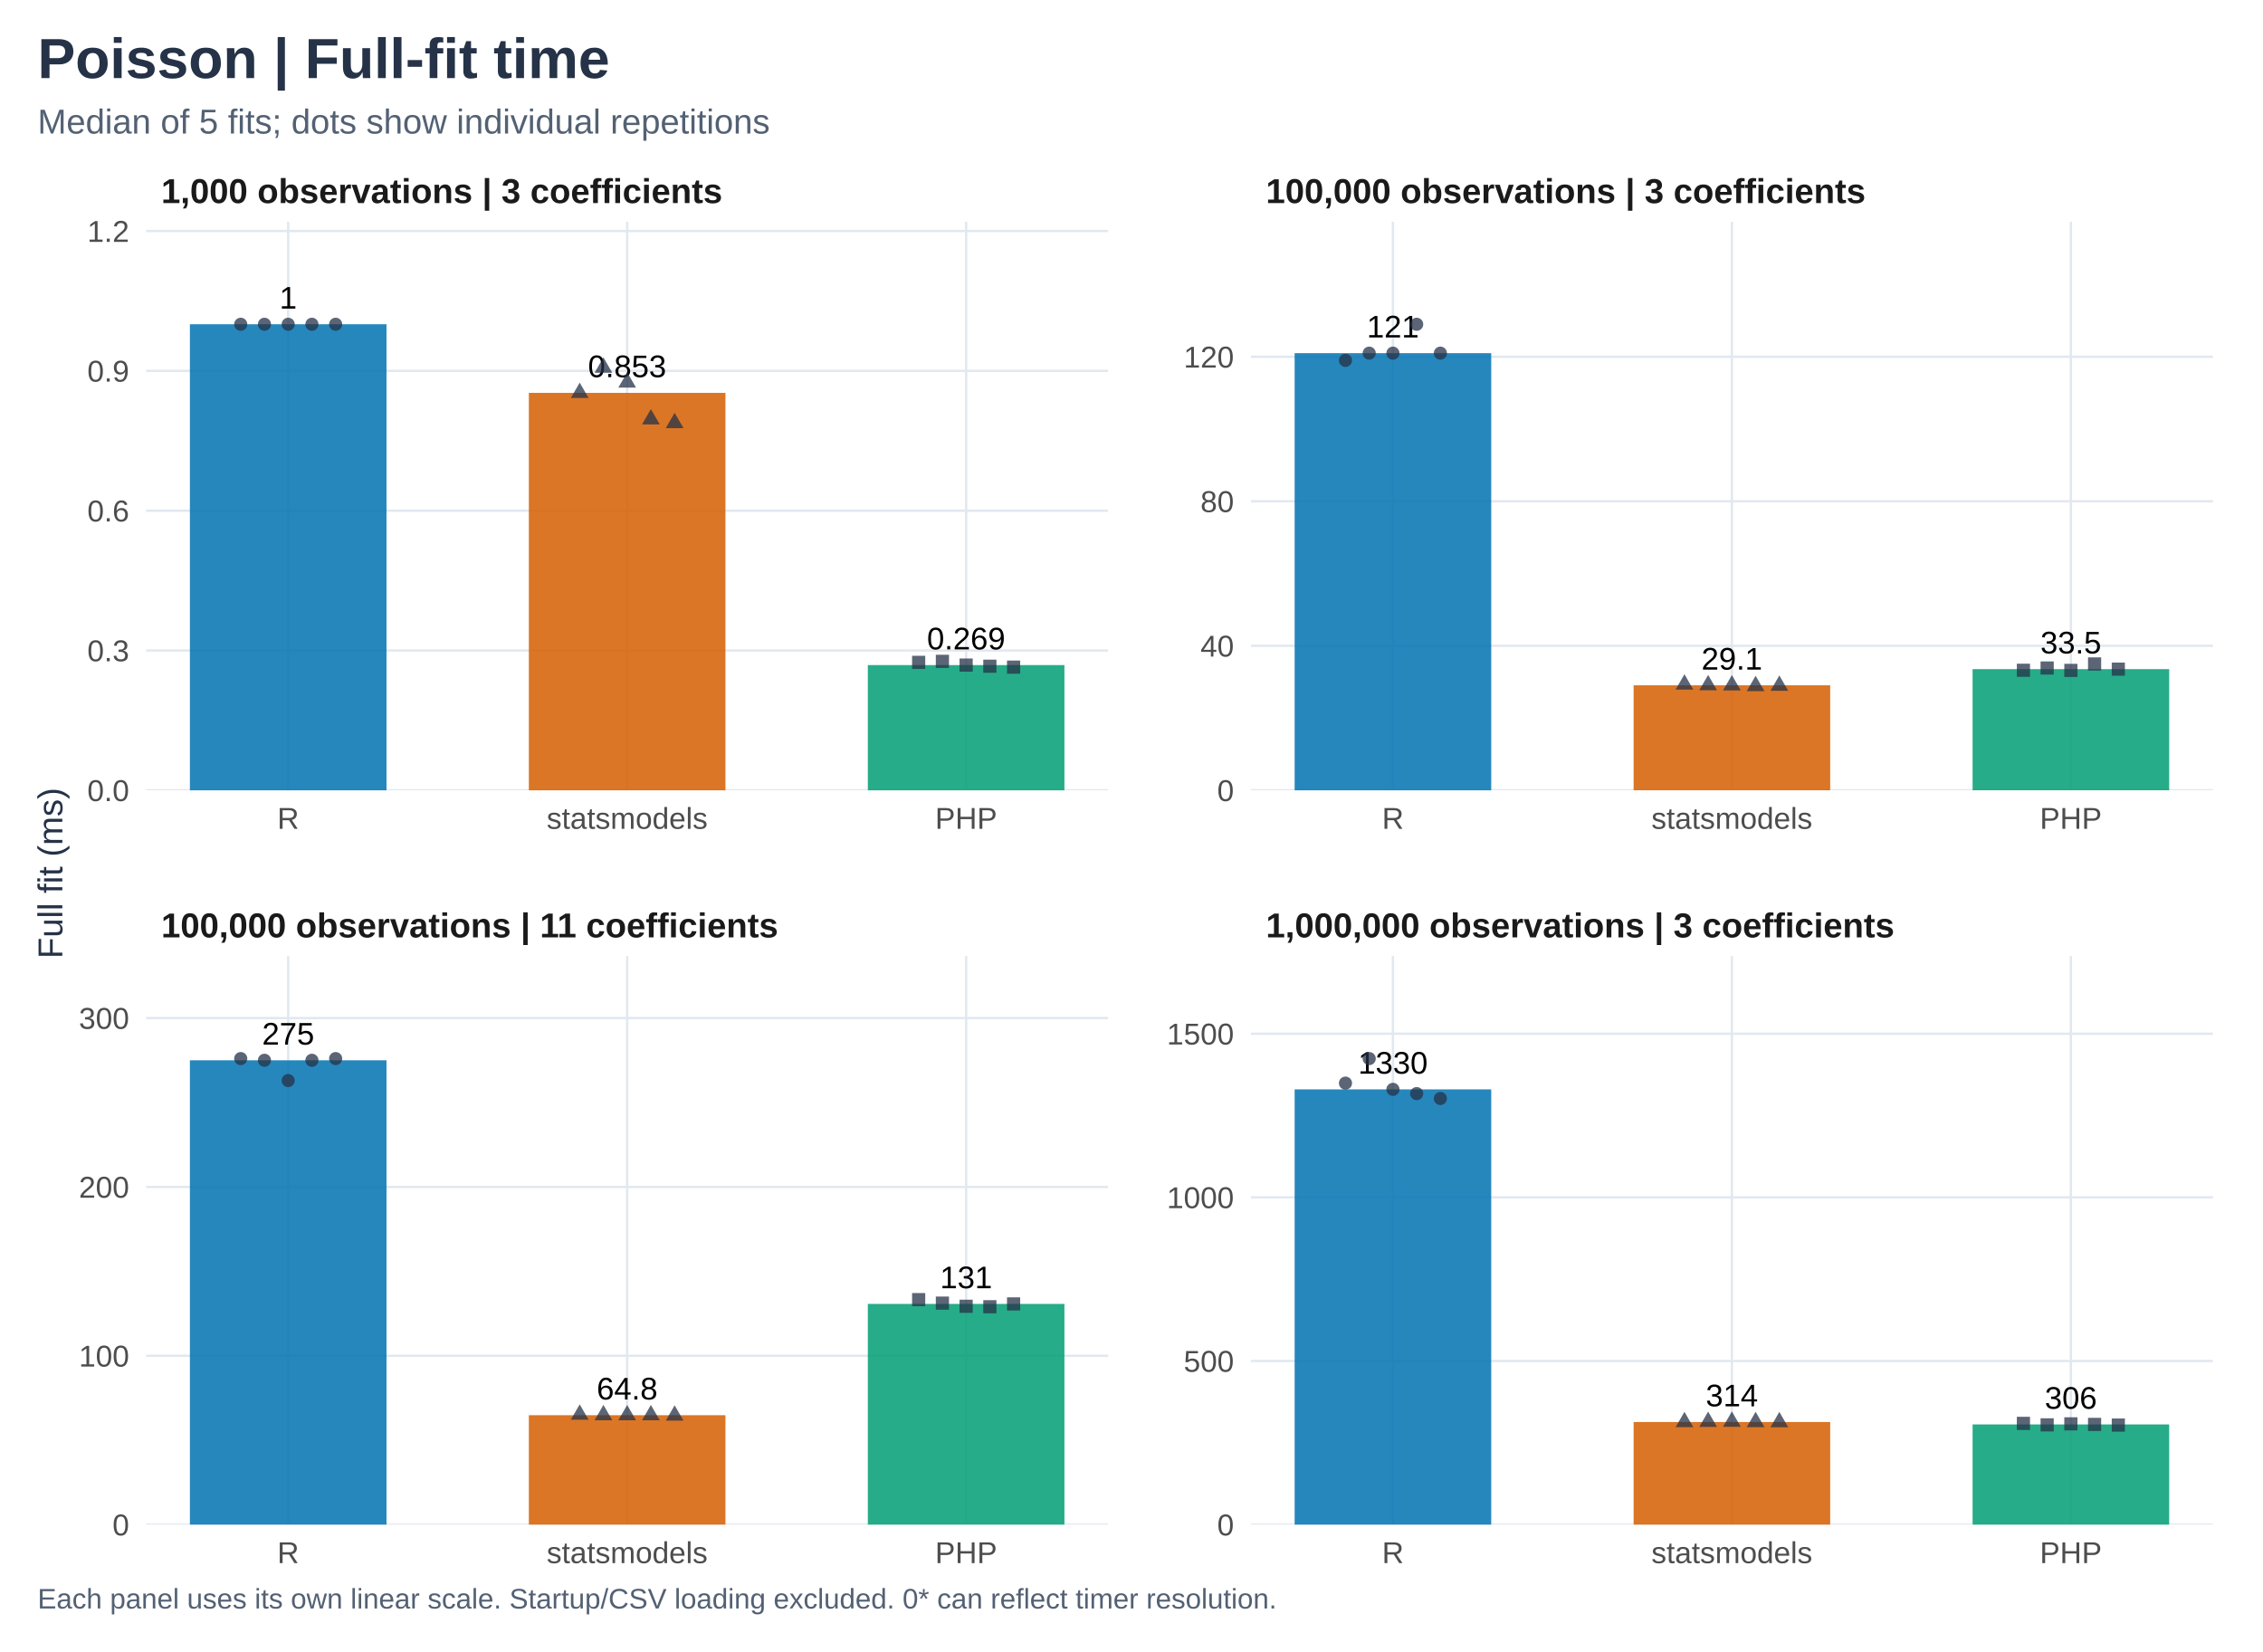
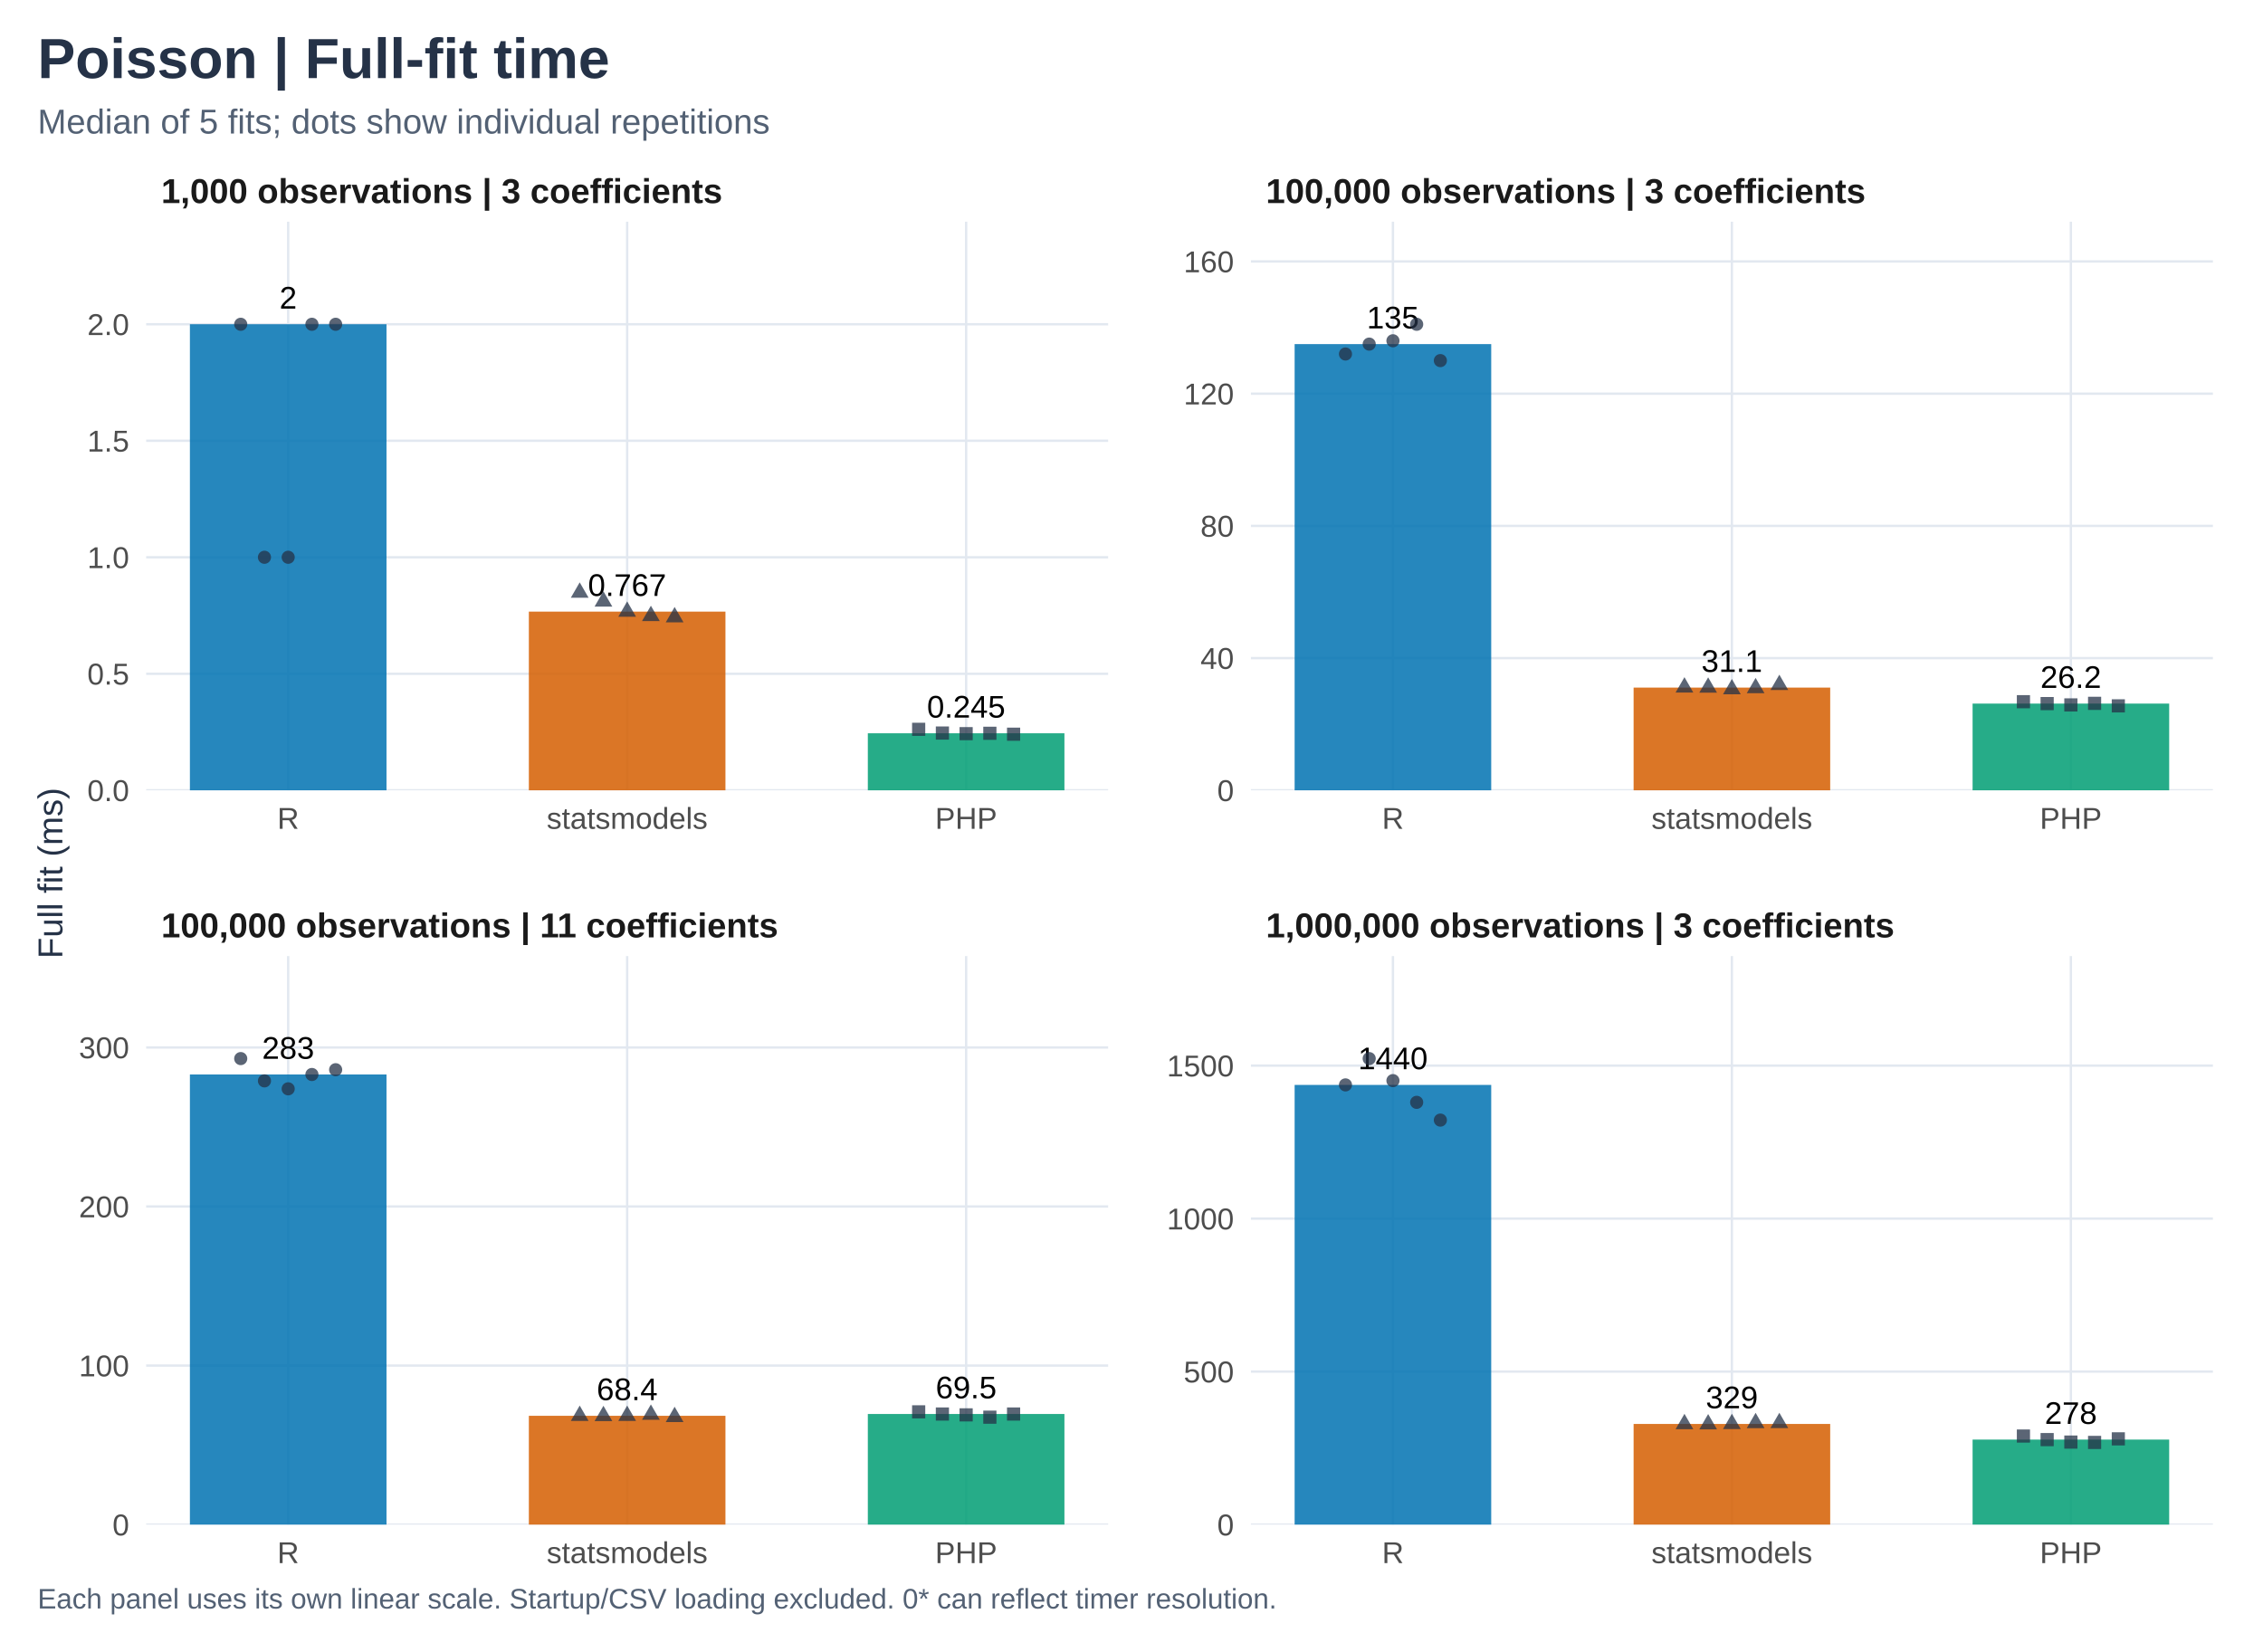
<svg xmlns="http://www.w3.org/2000/svg" width="720.00pt" height="525.60pt" viewBox="0 0 720.00 525.60">
  <g class="svglite">
    <defs>
      <style type="text/css">
    .svglite line, .svglite polyline, .svglite polygon, .svglite path, .svglite rect, .svglite circle {
      fill: none;
      stroke: #000000;
      stroke-linecap: round;
      stroke-linejoin: round;
      stroke-miterlimit: 10.00;
    }
    .svglite text {
      white-space: pre;
    }
    .svglite g.glyphgroup path {
      fill: inherit;
      stroke: none;
    }
  </style>
    </defs>
    <rect width="100%" height="100%" style="stroke: none; fill: #FFFFFF;" />
    <defs>
      <clipPath id="cpMC4wMHw3MjAuMDB8MC4wMHw1MjUuNjA=">
        <rect x="0.00" y="0.00" width="720.00" height="525.60" />
      </clipPath>
    </defs>
    <g clip-path="url(#cpMC4wMHw3MjAuMDB8MC4wMHw1MjUuNjA=)">
      <rect x="0.00" y="-0" width="720.00" height="525.60" style="stroke-width: 1.16; stroke: none; fill: #FFFFFF;" />
    </g>
    <defs>
      <clipPath id="cpNDYuNTB8MzUyLjU4fDcwLjU1fDI1MS40NA==">
        <rect x="46.50" y="70.55" width="306.07" height="180.89" />
      </clipPath>
    </defs>
    <g clip-path="url(#cpNDYuNTB8MzUyLjU4fDcwLjU1fDI1MS40NA==)">
      <polyline points="46.50,251.44 352.58,251.44 " style="stroke-width: 0.75; stroke: #E2E8F0; stroke-linecap: butt;" />
-       <polyline points="46.50,206.96 352.58,206.96 " style="stroke-width: 0.75; stroke: #E2E8F0; stroke-linecap: butt;" />
-       <polyline points="46.50,162.48 352.58,162.48 " style="stroke-width: 0.75; stroke: #E2E8F0; stroke-linecap: butt;" />
-       <polyline points="46.50,117.99 352.58,117.99 " style="stroke-width: 0.75; stroke: #E2E8F0; stroke-linecap: butt;" />
-       <polyline points="46.50,73.51 352.58,73.51 " style="stroke-width: 0.75; stroke: #E2E8F0; stroke-linecap: butt;" />
+       <polyline points="46.50,214.37 352.58,214.37 " style="stroke-width: 0.75; stroke: #E2E8F0; stroke-linecap: butt;" />
+       <polyline points="46.50,177.30 352.58,177.30 " style="stroke-width: 0.75; stroke: #E2E8F0; stroke-linecap: butt;" />
+       <polyline points="46.50,140.23 352.58,140.23 " style="stroke-width: 0.75; stroke: #E2E8F0; stroke-linecap: butt;" />
+       <polyline points="46.50,103.17 352.58,103.17 " style="stroke-width: 0.75; stroke: #E2E8F0; stroke-linecap: butt;" />
      <polyline points="91.69,251.44 91.69,70.55 " style="stroke-width: 0.75; stroke: #E2E8F0; stroke-linecap: butt;" />
      <polyline points="199.54,251.44 199.54,70.55 " style="stroke-width: 0.75; stroke: #E2E8F0; stroke-linecap: butt;" />
      <polyline points="307.39,251.44 307.39,70.55 " style="stroke-width: 0.75; stroke: #E2E8F0; stroke-linecap: butt;" />
      <rect x="60.42" y="103.17" width="62.55" height="148.27" style="stroke-width: 1.16; stroke: none; stroke-linecap: butt; stroke-linejoin: miter; fill: #0072B2; fill-opacity: 0.85;" />
-       <rect x="168.26" y="124.99" width="62.55" height="126.45" style="stroke-width: 1.16; stroke: none; stroke-linecap: butt; stroke-linejoin: miter; fill: #D55E00; fill-opacity: 0.85;" />
-       <rect x="276.11" y="211.61" width="62.55" height="39.83" style="stroke-width: 1.16; stroke: none; stroke-linecap: butt; stroke-linejoin: miter; fill: #009E73; fill-opacity: 0.85;" />
-       <text x="91.69" y="98.18" text-anchor="middle" style="font-size: 9.96px; font-family: &quot;Arial&quot;;" textLength="5.53px" lengthAdjust="spacingAndGlyphs">1</text>
-       <text x="199.54" y="120.00" text-anchor="middle" style="font-size: 9.96px; font-family: &quot;Arial&quot;;" textLength="24.89px" lengthAdjust="spacingAndGlyphs">0.853</text>
-       <text x="307.39" y="206.62" text-anchor="middle" style="font-size: 9.96px; font-family: &quot;Arial&quot;;" textLength="24.89px" lengthAdjust="spacingAndGlyphs">0.269</text>
+       <rect x="168.26" y="194.59" width="62.55" height="56.85" style="stroke-width: 1.16; stroke: none; stroke-linecap: butt; stroke-linejoin: miter; fill: #D55E00; fill-opacity: 0.85;" />
+       <rect x="276.11" y="233.30" width="62.55" height="18.14" style="stroke-width: 1.16; stroke: none; stroke-linecap: butt; stroke-linejoin: miter; fill: #009E73; fill-opacity: 0.85;" />
+       <text x="91.69" y="98.18" text-anchor="middle" style="font-size: 9.96px; font-family: &quot;Arial&quot;;" textLength="5.53px" lengthAdjust="spacingAndGlyphs">2</text>
+       <text x="199.54" y="189.60" text-anchor="middle" style="font-size: 9.96px; font-family: &quot;Arial&quot;;" textLength="24.89px" lengthAdjust="spacingAndGlyphs">0.767</text>
+       <text x="307.39" y="228.31" text-anchor="middle" style="font-size: 9.96px; font-family: &quot;Arial&quot;;" textLength="24.89px" lengthAdjust="spacingAndGlyphs">0.245</text>
      <circle cx="76.59" cy="103.17" r="2.09" style="stroke-width: 0.77; stroke: none; fill: #253247; fill-opacity: 0.75;" />
-       <circle cx="84.14" cy="103.17" r="2.09" style="stroke-width: 0.77; stroke: none; fill: #253247; fill-opacity: 0.75;" />
-       <circle cx="91.69" cy="103.17" r="2.09" style="stroke-width: 0.77; stroke: none; fill: #253247; fill-opacity: 0.75;" />
+       <circle cx="84.14" cy="177.30" r="2.09" style="stroke-width: 0.77; stroke: none; fill: #253247; fill-opacity: 0.75;" />
+       <circle cx="91.69" cy="177.30" r="2.09" style="stroke-width: 0.77; stroke: none; fill: #253247; fill-opacity: 0.75;" />
      <circle cx="99.24" cy="103.17" r="2.09" style="stroke-width: 0.77; stroke: none; fill: #253247; fill-opacity: 0.75;" />
      <circle cx="106.79" cy="103.17" r="2.09" style="stroke-width: 0.77; stroke: none; fill: #253247; fill-opacity: 0.75;" />
-       <polygon points="184.44,121.73 187.26,126.62 181.62,126.62 " style="stroke-width: 0.77; stroke: none; fill: #253247; fill-opacity: 0.75;" />
-       <polygon points="191.99,113.71 194.81,118.60 189.17,118.60 " style="stroke-width: 0.77; stroke: none; fill: #253247; fill-opacity: 0.75;" />
-       <polygon points="199.54,118.44 202.36,123.33 196.72,123.33 " style="stroke-width: 0.77; stroke: none; fill: #253247; fill-opacity: 0.75;" />
-       <polygon points="207.09,130.15 209.91,135.03 204.27,135.03 " style="stroke-width: 0.77; stroke: none; fill: #253247; fill-opacity: 0.75;" />
-       <polygon points="214.64,131.34 217.46,136.22 211.82,136.22 " style="stroke-width: 0.77; stroke: none; fill: #253247; fill-opacity: 0.75;" />
-       <polygon points="290.19,212.84 294.38,212.84 294.38,208.65 290.19,208.65 " style="stroke-width: 0.77; stroke: none; fill: #253247; fill-opacity: 0.75;" />
-       <polygon points="297.74,212.51 301.93,212.51 301.93,208.32 297.74,208.32 " style="stroke-width: 0.77; stroke: none; fill: #253247; fill-opacity: 0.75;" />
-       <polygon points="305.29,213.70 309.48,213.70 309.48,209.51 305.29,209.51 " style="stroke-width: 0.77; stroke: none; fill: #253247; fill-opacity: 0.75;" />
-       <polygon points="312.84,214.05 317.03,214.05 317.03,209.87 312.84,209.87 " style="stroke-width: 0.77; stroke: none; fill: #253247; fill-opacity: 0.75;" />
-       <polygon points="320.39,214.35 324.58,214.35 324.58,210.16 320.39,210.16 " style="stroke-width: 0.77; stroke: none; fill: #253247; fill-opacity: 0.75;" />
+       <polygon points="184.44,185.28 187.26,190.17 181.62,190.17 " style="stroke-width: 0.77; stroke: none; fill: #253247; fill-opacity: 0.75;" />
+       <polygon points="191.99,188.11 194.81,192.99 189.17,192.99 " style="stroke-width: 0.77; stroke: none; fill: #253247; fill-opacity: 0.75;" />
+       <polygon points="199.54,191.33 202.36,196.22 196.72,196.22 " style="stroke-width: 0.77; stroke: none; fill: #253247; fill-opacity: 0.75;" />
+       <polygon points="207.09,192.71 209.91,197.60 204.27,197.60 " style="stroke-width: 0.77; stroke: none; fill: #253247; fill-opacity: 0.75;" />
+       <polygon points="214.64,193.11 217.46,198.00 211.82,198.00 " style="stroke-width: 0.77; stroke: none; fill: #253247; fill-opacity: 0.75;" />
+       <polygon points="290.19,234.13 294.38,234.13 294.38,229.95 290.19,229.95 " style="stroke-width: 0.77; stroke: none; fill: #253247; fill-opacity: 0.75;" />
+       <polygon points="297.74,235.32 301.93,235.32 301.93,231.13 297.74,231.13 " style="stroke-width: 0.77; stroke: none; fill: #253247; fill-opacity: 0.75;" />
+       <polygon points="305.29,235.51 309.48,235.51 309.48,231.33 305.29,231.33 " style="stroke-width: 0.77; stroke: none; fill: #253247; fill-opacity: 0.75;" />
+       <polygon points="312.84,235.39 317.03,235.39 317.03,231.21 312.84,231.21 " style="stroke-width: 0.77; stroke: none; fill: #253247; fill-opacity: 0.75;" />
+       <polygon points="320.39,235.69 324.58,235.69 324.58,231.50 320.39,231.50 " style="stroke-width: 0.77; stroke: none; fill: #253247; fill-opacity: 0.75;" />
    </g>
    <g clip-path="url(#cpMC4wMHw3MjAuMDB8MC4wMHw1MjUuNjA=)">
</g>
    <defs>
      <clipPath id="cpNDYuNTB8MzUyLjU4fDMwNC4xOHw0ODUuMDc=">
        <rect x="46.50" y="304.18" width="306.07" height="180.89" />
      </clipPath>
    </defs>
    <g clip-path="url(#cpNDYuNTB8MzUyLjU4fDMwNC4xOHw0ODUuMDc=)">
      <polyline points="46.50,485.07 352.58,485.07 " style="stroke-width: 0.75; stroke: #E2E8F0; stroke-linecap: butt;" />
-       <polyline points="46.50,431.35 352.58,431.35 " style="stroke-width: 0.75; stroke: #E2E8F0; stroke-linecap: butt;" />
-       <polyline points="46.50,377.63 352.58,377.63 " style="stroke-width: 0.75; stroke: #E2E8F0; stroke-linecap: butt;" />
-       <polyline points="46.50,323.91 352.58,323.91 " style="stroke-width: 0.75; stroke: #E2E8F0; stroke-linecap: butt;" />
+       <polyline points="46.50,434.47 352.58,434.47 " style="stroke-width: 0.75; stroke: #E2E8F0; stroke-linecap: butt;" />
+       <polyline points="46.50,383.86 352.58,383.86 " style="stroke-width: 0.75; stroke: #E2E8F0; stroke-linecap: butt;" />
+       <polyline points="46.50,333.26 352.58,333.26 " style="stroke-width: 0.75; stroke: #E2E8F0; stroke-linecap: butt;" />
      <polyline points="91.69,485.07 91.69,304.18 " style="stroke-width: 0.75; stroke: #E2E8F0; stroke-linecap: butt;" />
      <polyline points="199.54,485.07 199.54,304.18 " style="stroke-width: 0.75; stroke: #E2E8F0; stroke-linecap: butt;" />
      <polyline points="307.39,485.07 307.39,304.18 " style="stroke-width: 0.75; stroke: #E2E8F0; stroke-linecap: butt;" />
-       <rect x="60.42" y="337.34" width="62.55" height="147.73" style="stroke-width: 1.16; stroke: none; stroke-linecap: butt; stroke-linejoin: miter; fill: #0072B2; fill-opacity: 0.85;" />
-       <rect x="168.26" y="450.25" width="62.55" height="34.82" style="stroke-width: 1.16; stroke: none; stroke-linecap: butt; stroke-linejoin: miter; fill: #D55E00; fill-opacity: 0.85;" />
-       <rect x="276.11" y="414.86" width="62.55" height="70.22" style="stroke-width: 1.16; stroke: none; stroke-linecap: butt; stroke-linejoin: miter; fill: #009E73; fill-opacity: 0.85;" />
-       <text x="91.69" y="332.35" text-anchor="middle" style="font-size: 9.96px; font-family: &quot;Arial&quot;;" textLength="16.59px" lengthAdjust="spacingAndGlyphs">275</text>
-       <text x="199.54" y="445.26" text-anchor="middle" style="font-size: 9.96px; font-family: &quot;Arial&quot;;" textLength="19.36px" lengthAdjust="spacingAndGlyphs">64.8</text>
-       <text x="307.39" y="409.87" text-anchor="middle" style="font-size: 9.96px; font-family: &quot;Arial&quot;;" textLength="16.59px" lengthAdjust="spacingAndGlyphs">131</text>
+       <rect x="60.42" y="341.86" width="62.55" height="143.21" style="stroke-width: 1.16; stroke: none; stroke-linecap: butt; stroke-linejoin: miter; fill: #0072B2; fill-opacity: 0.85;" />
+       <rect x="168.26" y="450.45" width="62.55" height="34.62" style="stroke-width: 1.16; stroke: none; stroke-linecap: butt; stroke-linejoin: miter; fill: #D55E00; fill-opacity: 0.85;" />
+       <rect x="276.11" y="449.88" width="62.55" height="35.19" style="stroke-width: 1.16; stroke: none; stroke-linecap: butt; stroke-linejoin: miter; fill: #009E73; fill-opacity: 0.85;" />
+       <text x="91.69" y="336.87" text-anchor="middle" style="font-size: 9.96px; font-family: &quot;Arial&quot;;" textLength="16.59px" lengthAdjust="spacingAndGlyphs">283</text>
+       <text x="199.54" y="445.46" text-anchor="middle" style="font-size: 9.96px; font-family: &quot;Arial&quot;;" textLength="19.36px" lengthAdjust="spacingAndGlyphs">68.4</text>
+       <text x="307.39" y="444.89" text-anchor="middle" style="font-size: 9.96px; font-family: &quot;Arial&quot;;" textLength="19.36px" lengthAdjust="spacingAndGlyphs">69.5</text>
      <circle cx="76.59" cy="336.80" r="2.09" style="stroke-width: 0.77; stroke: none; fill: #253247; fill-opacity: 0.75;" />
-       <circle cx="84.14" cy="337.34" r="2.09" style="stroke-width: 0.77; stroke: none; fill: #253247; fill-opacity: 0.75;" />
-       <circle cx="91.69" cy="343.79" r="2.09" style="stroke-width: 0.77; stroke: none; fill: #253247; fill-opacity: 0.75;" />
-       <circle cx="99.24" cy="337.34" r="2.09" style="stroke-width: 0.77; stroke: none; fill: #253247; fill-opacity: 0.75;" />
-       <circle cx="106.79" cy="336.80" r="2.09" style="stroke-width: 0.77; stroke: none; fill: #253247; fill-opacity: 0.75;" />
-       <polygon points="184.44,446.81 187.26,451.69 181.62,451.69 " style="stroke-width: 0.77; stroke: none; fill: #253247; fill-opacity: 0.75;" />
-       <polygon points="191.99,446.98 194.81,451.87 189.17,451.87 " style="stroke-width: 0.77; stroke: none; fill: #253247; fill-opacity: 0.75;" />
-       <polygon points="199.54,447.00 202.36,451.88 196.72,451.88 " style="stroke-width: 0.77; stroke: none; fill: #253247; fill-opacity: 0.75;" />
-       <polygon points="207.09,446.99 209.91,451.88 204.27,451.88 " style="stroke-width: 0.77; stroke: none; fill: #253247; fill-opacity: 0.75;" />
-       <polygon points="214.64,447.11 217.46,451.99 211.82,451.99 " style="stroke-width: 0.77; stroke: none; fill: #253247; fill-opacity: 0.75;" />
-       <polygon points="290.19,415.59 294.38,415.59 294.38,411.40 290.19,411.40 " style="stroke-width: 0.77; stroke: none; fill: #253247; fill-opacity: 0.75;" />
-       <polygon points="297.74,416.69 301.93,416.69 301.93,412.51 297.74,412.51 " style="stroke-width: 0.77; stroke: none; fill: #253247; fill-opacity: 0.75;" />
-       <polygon points="305.29,417.70 309.48,417.70 309.48,413.51 305.29,413.51 " style="stroke-width: 0.77; stroke: none; fill: #253247; fill-opacity: 0.75;" />
-       <polygon points="312.84,417.84 317.03,417.84 317.03,413.66 312.84,413.66 " style="stroke-width: 0.77; stroke: none; fill: #253247; fill-opacity: 0.75;" />
-       <polygon points="320.39,416.95 324.58,416.95 324.58,412.76 320.39,412.76 " style="stroke-width: 0.77; stroke: none; fill: #253247; fill-opacity: 0.75;" />
+       <circle cx="84.14" cy="343.89" r="2.09" style="stroke-width: 0.77; stroke: none; fill: #253247; fill-opacity: 0.75;" />
+       <circle cx="91.69" cy="346.42" r="2.09" style="stroke-width: 0.77; stroke: none; fill: #253247; fill-opacity: 0.75;" />
+       <circle cx="99.24" cy="341.86" r="2.09" style="stroke-width: 0.77; stroke: none; fill: #253247; fill-opacity: 0.75;" />
+       <circle cx="106.79" cy="340.34" r="2.09" style="stroke-width: 0.77; stroke: none; fill: #253247; fill-opacity: 0.75;" />
+       <polygon points="184.44,447.19 187.26,452.08 181.62,452.08 " style="stroke-width: 0.77; stroke: none; fill: #253247; fill-opacity: 0.75;" />
+       <polygon points="191.99,447.26 194.81,452.14 189.17,452.14 " style="stroke-width: 0.77; stroke: none; fill: #253247; fill-opacity: 0.75;" />
+       <polygon points="199.54,447.19 202.36,452.08 196.72,452.08 " style="stroke-width: 0.77; stroke: none; fill: #253247; fill-opacity: 0.75;" />
+       <polygon points="207.09,446.83 209.91,451.71 204.27,451.71 " style="stroke-width: 0.77; stroke: none; fill: #253247; fill-opacity: 0.75;" />
+       <polygon points="214.64,447.56 217.46,452.44 211.82,452.44 " style="stroke-width: 0.77; stroke: none; fill: #253247; fill-opacity: 0.75;" />
+       <polygon points="290.19,451.28 294.38,451.28 294.38,447.10 290.19,447.10 " style="stroke-width: 0.77; stroke: none; fill: #253247; fill-opacity: 0.75;" />
+       <polygon points="297.74,451.98 301.93,451.98 301.93,447.79 297.74,447.79 " style="stroke-width: 0.77; stroke: none; fill: #253247; fill-opacity: 0.75;" />
+       <polygon points="305.29,452.25 309.48,452.25 309.48,448.06 305.29,448.06 " style="stroke-width: 0.77; stroke: none; fill: #253247; fill-opacity: 0.75;" />
+       <polygon points="312.84,452.98 317.03,452.98 317.03,448.80 312.84,448.80 " style="stroke-width: 0.77; stroke: none; fill: #253247; fill-opacity: 0.75;" />
+       <polygon points="320.39,451.98 324.58,451.98 324.58,447.79 320.39,447.79 " style="stroke-width: 0.77; stroke: none; fill: #253247; fill-opacity: 0.75;" />
    </g>
    <g clip-path="url(#cpMC4wMHw3MjAuMDB8MC4wMHw1MjUuNjA=)">
</g>
    <defs>
      <clipPath id="cpMzk3Ljk5fDcwNC4wNnw3MC41NXwyNTEuNDQ=">
        <rect x="397.99" y="70.55" width="306.07" height="180.89" />
      </clipPath>
    </defs>
    <g clip-path="url(#cpMzk3Ljk5fDcwNC4wNnw3MC41NXwyNTEuNDQ=)">
      <polyline points="397.99,251.44 704.06,251.44 " style="stroke-width: 0.75; stroke: #E2E8F0; stroke-linecap: butt;" />
-       <polyline points="397.99,205.46 704.06,205.46 " style="stroke-width: 0.75; stroke: #E2E8F0; stroke-linecap: butt;" />
-       <polyline points="397.99,159.49 704.06,159.49 " style="stroke-width: 0.75; stroke: #E2E8F0; stroke-linecap: butt;" />
-       <polyline points="397.99,113.51 704.06,113.51 " style="stroke-width: 0.75; stroke: #E2E8F0; stroke-linecap: butt;" />
+       <polyline points="397.99,209.38 704.06,209.38 " style="stroke-width: 0.75; stroke: #E2E8F0; stroke-linecap: butt;" />
+       <polyline points="397.99,167.31 704.06,167.31 " style="stroke-width: 0.75; stroke: #E2E8F0; stroke-linecap: butt;" />
+       <polyline points="397.99,125.25 704.06,125.25 " style="stroke-width: 0.75; stroke: #E2E8F0; stroke-linecap: butt;" />
+       <polyline points="397.99,83.19 704.06,83.19 " style="stroke-width: 0.75; stroke: #E2E8F0; stroke-linecap: butt;" />
      <polyline points="443.18,251.44 443.18,70.55 " style="stroke-width: 0.75; stroke: #E2E8F0; stroke-linecap: butt;" />
      <polyline points="551.02,251.44 551.02,70.55 " style="stroke-width: 0.75; stroke: #E2E8F0; stroke-linecap: butt;" />
      <polyline points="658.87,251.44 658.87,70.55 " style="stroke-width: 0.75; stroke: #E2E8F0; stroke-linecap: butt;" />
-       <rect x="411.90" y="112.36" width="62.55" height="139.08" style="stroke-width: 1.16; stroke: none; stroke-linecap: butt; stroke-linejoin: miter; fill: #0072B2; fill-opacity: 0.85;" />
-       <rect x="519.75" y="218.03" width="62.55" height="33.40" style="stroke-width: 1.16; stroke: none; stroke-linecap: butt; stroke-linejoin: miter; fill: #D55E00; fill-opacity: 0.85;" />
-       <rect x="627.60" y="212.89" width="62.55" height="38.54" style="stroke-width: 1.16; stroke: none; stroke-linecap: butt; stroke-linejoin: miter; fill: #009E73; fill-opacity: 0.85;" />
-       <text x="443.18" y="107.37" text-anchor="middle" style="font-size: 9.96px; font-family: &quot;Arial&quot;;" textLength="16.59px" lengthAdjust="spacingAndGlyphs">121</text>
-       <text x="551.02" y="213.04" text-anchor="middle" style="font-size: 9.96px; font-family: &quot;Arial&quot;;" textLength="19.36px" lengthAdjust="spacingAndGlyphs">29.1</text>
-       <text x="658.87" y="207.90" text-anchor="middle" style="font-size: 9.96px; font-family: &quot;Arial&quot;;" textLength="19.36px" lengthAdjust="spacingAndGlyphs">33.5</text>
-       <circle cx="428.08" cy="114.66" r="2.09" style="stroke-width: 0.77; stroke: none; fill: #253247; fill-opacity: 0.75;" />
-       <circle cx="435.63" cy="112.36" r="2.09" style="stroke-width: 0.77; stroke: none; fill: #253247; fill-opacity: 0.75;" />
-       <circle cx="443.18" cy="112.36" r="2.09" style="stroke-width: 0.77; stroke: none; fill: #253247; fill-opacity: 0.75;" />
+       <rect x="411.90" y="109.48" width="62.55" height="141.96" style="stroke-width: 1.16; stroke: none; stroke-linecap: butt; stroke-linejoin: miter; fill: #0072B2; fill-opacity: 0.85;" />
+       <rect x="519.75" y="218.76" width="62.55" height="32.68" style="stroke-width: 1.16; stroke: none; stroke-linecap: butt; stroke-linejoin: miter; fill: #D55E00; fill-opacity: 0.85;" />
+       <rect x="627.60" y="223.86" width="62.55" height="27.58" style="stroke-width: 1.16; stroke: none; stroke-linecap: butt; stroke-linejoin: miter; fill: #009E73; fill-opacity: 0.85;" />
+       <text x="443.18" y="104.49" text-anchor="middle" style="font-size: 9.96px; font-family: &quot;Arial&quot;;" textLength="16.59px" lengthAdjust="spacingAndGlyphs">135</text>
+       <text x="551.02" y="213.77" text-anchor="middle" style="font-size: 9.96px; font-family: &quot;Arial&quot;;" textLength="19.36px" lengthAdjust="spacingAndGlyphs">31.1</text>
+       <text x="658.87" y="218.87" text-anchor="middle" style="font-size: 9.96px; font-family: &quot;Arial&quot;;" textLength="19.36px" lengthAdjust="spacingAndGlyphs">26.2</text>
+       <circle cx="428.08" cy="112.63" r="2.09" style="stroke-width: 0.77; stroke: none; fill: #253247; fill-opacity: 0.75;" />
+       <circle cx="435.63" cy="109.48" r="2.09" style="stroke-width: 0.77; stroke: none; fill: #253247; fill-opacity: 0.75;" />
+       <circle cx="443.18" cy="108.42" r="2.09" style="stroke-width: 0.77; stroke: none; fill: #253247; fill-opacity: 0.75;" />
      <circle cx="450.73" cy="103.17" r="2.09" style="stroke-width: 0.77; stroke: none; fill: #253247; fill-opacity: 0.75;" />
-       <circle cx="458.27" cy="112.36" r="2.09" style="stroke-width: 0.77; stroke: none; fill: #253247; fill-opacity: 0.75;" />
-       <polygon points="535.93,214.51 538.74,219.39 533.11,219.39 " style="stroke-width: 0.77; stroke: none; fill: #253247; fill-opacity: 0.75;" />
-       <polygon points="543.47,214.73 546.29,219.61 540.65,219.61 " style="stroke-width: 0.77; stroke: none; fill: #253247; fill-opacity: 0.75;" />
-       <polygon points="551.02,214.78 553.84,219.66 548.20,219.66 " style="stroke-width: 0.77; stroke: none; fill: #253247; fill-opacity: 0.75;" />
-       <polygon points="558.57,215.01 561.39,219.89 555.75,219.89 " style="stroke-width: 0.77; stroke: none; fill: #253247; fill-opacity: 0.75;" />
-       <polygon points="566.12,214.90 568.94,219.79 563.30,219.79 " style="stroke-width: 0.77; stroke: none; fill: #253247; fill-opacity: 0.75;" />
-       <polygon points="641.68,215.34 645.87,215.34 645.87,211.16 641.68,211.16 " style="stroke-width: 0.77; stroke: none; fill: #253247; fill-opacity: 0.75;" />
-       <polygon points="649.23,214.63 653.42,214.63 653.42,210.44 649.23,210.44 " style="stroke-width: 0.77; stroke: none; fill: #253247; fill-opacity: 0.75;" />
-       <polygon points="656.78,215.39 660.97,215.39 660.97,211.20 656.78,211.20 " style="stroke-width: 0.77; stroke: none; fill: #253247; fill-opacity: 0.75;" />
-       <polygon points="664.33,213.34 668.51,213.34 668.51,209.15 664.33,209.15 " style="stroke-width: 0.77; stroke: none; fill: #253247; fill-opacity: 0.75;" />
-       <polygon points="671.88,214.99 676.06,214.99 676.06,210.80 671.88,210.80 " style="stroke-width: 0.77; stroke: none; fill: #253247; fill-opacity: 0.75;" />
+       <circle cx="458.27" cy="114.73" r="2.09" style="stroke-width: 0.77; stroke: none; fill: #253247; fill-opacity: 0.75;" />
+       <polygon points="535.93,215.44 538.74,220.33 533.11,220.33 " style="stroke-width: 0.77; stroke: none; fill: #253247; fill-opacity: 0.75;" />
+       <polygon points="543.47,215.50 546.29,220.38 540.65,220.38 " style="stroke-width: 0.77; stroke: none; fill: #253247; fill-opacity: 0.75;" />
+       <polygon points="551.02,216.02 553.84,220.90 548.20,220.90 " style="stroke-width: 0.77; stroke: none; fill: #253247; fill-opacity: 0.75;" />
+       <polygon points="558.57,215.67 561.39,220.55 555.75,220.55 " style="stroke-width: 0.77; stroke: none; fill: #253247; fill-opacity: 0.75;" />
+       <polygon points="566.12,214.65 568.94,219.53 563.30,219.53 " style="stroke-width: 0.77; stroke: none; fill: #253247; fill-opacity: 0.75;" />
+       <polygon points="641.68,225.35 645.87,225.35 645.87,221.16 641.68,221.16 " style="stroke-width: 0.77; stroke: none; fill: #253247; fill-opacity: 0.75;" />
+       <polygon points="649.23,225.95 653.42,225.95 653.42,221.76 649.23,221.76 " style="stroke-width: 0.77; stroke: none; fill: #253247; fill-opacity: 0.75;" />
+       <polygon points="656.78,226.37 660.97,226.37 660.97,222.18 656.78,222.18 " style="stroke-width: 0.77; stroke: none; fill: #253247; fill-opacity: 0.75;" />
+       <polygon points="664.33,225.87 668.51,225.87 668.51,221.68 664.33,221.68 " style="stroke-width: 0.77; stroke: none; fill: #253247; fill-opacity: 0.75;" />
+       <polygon points="671.88,226.67 676.06,226.67 676.06,222.48 671.88,222.48 " style="stroke-width: 0.77; stroke: none; fill: #253247; fill-opacity: 0.75;" />
    </g>
    <g clip-path="url(#cpMC4wMHw3MjAuMDB8MC4wMHw1MjUuNjA=)">
</g>
    <defs>
      <clipPath id="cpMzk3Ljk5fDcwNC4wNnwzMDQuMTh8NDg1LjA3">
        <rect x="397.99" y="304.18" width="306.07" height="180.89" />
      </clipPath>
    </defs>
    <g clip-path="url(#cpMzk3Ljk5fDcwNC4wNnwzMDQuMTh8NDg1LjA3)">
      <polyline points="397.99,485.07 704.06,485.07 " style="stroke-width: 0.75; stroke: #E2E8F0; stroke-linecap: butt;" />
-       <polyline points="397.99,433.01 704.06,433.01 " style="stroke-width: 0.75; stroke: #E2E8F0; stroke-linecap: butt;" />
-       <polyline points="397.99,380.95 704.06,380.95 " style="stroke-width: 0.75; stroke: #E2E8F0; stroke-linecap: butt;" />
-       <polyline points="397.99,328.89 704.06,328.89 " style="stroke-width: 0.75; stroke: #E2E8F0; stroke-linecap: butt;" />
+       <polyline points="397.99,436.39 704.06,436.39 " style="stroke-width: 0.75; stroke: #E2E8F0; stroke-linecap: butt;" />
+       <polyline points="397.99,387.72 704.06,387.72 " style="stroke-width: 0.75; stroke: #E2E8F0; stroke-linecap: butt;" />
+       <polyline points="397.99,339.04 704.06,339.04 " style="stroke-width: 0.75; stroke: #E2E8F0; stroke-linecap: butt;" />
      <polyline points="443.18,485.07 443.18,304.18 " style="stroke-width: 0.75; stroke: #E2E8F0; stroke-linecap: butt;" />
      <polyline points="551.02,485.07 551.02,304.18 " style="stroke-width: 0.75; stroke: #E2E8F0; stroke-linecap: butt;" />
      <polyline points="658.87,485.07 658.87,304.18 " style="stroke-width: 0.75; stroke: #E2E8F0; stroke-linecap: butt;" />
-       <rect x="411.90" y="346.59" width="62.55" height="138.48" style="stroke-width: 1.16; stroke: none; stroke-linecap: butt; stroke-linejoin: miter; fill: #0072B2; fill-opacity: 0.85;" />
-       <rect x="519.75" y="452.43" width="62.55" height="32.64" style="stroke-width: 1.16; stroke: none; stroke-linecap: butt; stroke-linejoin: miter; fill: #D55E00; fill-opacity: 0.85;" />
-       <rect x="627.60" y="453.19" width="62.55" height="31.88" style="stroke-width: 1.16; stroke: none; stroke-linecap: butt; stroke-linejoin: miter; fill: #009E73; fill-opacity: 0.85;" />
-       <text x="443.18" y="341.60" text-anchor="middle" style="font-size: 9.96px; font-family: &quot;Arial&quot;;" textLength="22.12px" lengthAdjust="spacingAndGlyphs">1330</text>
-       <text x="551.02" y="447.44" text-anchor="middle" style="font-size: 9.96px; font-family: &quot;Arial&quot;;" textLength="16.59px" lengthAdjust="spacingAndGlyphs">314</text>
-       <text x="658.87" y="448.21" text-anchor="middle" style="font-size: 9.96px; font-family: &quot;Arial&quot;;" textLength="16.59px" lengthAdjust="spacingAndGlyphs">306</text>
-       <circle cx="428.08" cy="344.61" r="2.09" style="stroke-width: 0.77; stroke: none; fill: #253247; fill-opacity: 0.75;" />
+       <rect x="411.90" y="345.17" width="62.55" height="139.90" style="stroke-width: 1.16; stroke: none; stroke-linecap: butt; stroke-linejoin: miter; fill: #0072B2; fill-opacity: 0.85;" />
+       <rect x="519.75" y="453.04" width="62.55" height="32.03" style="stroke-width: 1.16; stroke: none; stroke-linecap: butt; stroke-linejoin: miter; fill: #D55E00; fill-opacity: 0.85;" />
+       <rect x="627.60" y="458.02" width="62.55" height="27.05" style="stroke-width: 1.16; stroke: none; stroke-linecap: butt; stroke-linejoin: miter; fill: #009E73; fill-opacity: 0.85;" />
+       <text x="443.18" y="340.18" text-anchor="middle" style="font-size: 9.96px; font-family: &quot;Arial&quot;;" textLength="22.12px" lengthAdjust="spacingAndGlyphs">1440</text>
+       <text x="551.02" y="448.05" text-anchor="middle" style="font-size: 9.96px; font-family: &quot;Arial&quot;;" textLength="16.59px" lengthAdjust="spacingAndGlyphs">329</text>
+       <text x="658.87" y="453.03" text-anchor="middle" style="font-size: 9.96px; font-family: &quot;Arial&quot;;" textLength="16.59px" lengthAdjust="spacingAndGlyphs">278</text>
+       <circle cx="428.08" cy="345.17" r="2.09" style="stroke-width: 0.77; stroke: none; fill: #253247; fill-opacity: 0.75;" />
      <circle cx="435.63" cy="336.80" r="2.09" style="stroke-width: 0.77; stroke: none; fill: #253247; fill-opacity: 0.75;" />
-       <circle cx="443.18" cy="346.59" r="2.09" style="stroke-width: 0.77; stroke: none; fill: #253247; fill-opacity: 0.75;" />
-       <circle cx="450.73" cy="347.94" r="2.09" style="stroke-width: 0.77; stroke: none; fill: #253247; fill-opacity: 0.75;" />
-       <circle cx="458.27" cy="349.50" r="2.09" style="stroke-width: 0.77; stroke: none; fill: #253247; fill-opacity: 0.75;" />
-       <polygon points="535.93,449.18 538.74,454.06 533.11,454.06 " style="stroke-width: 0.77; stroke: none; fill: #253247; fill-opacity: 0.75;" />
-       <polygon points="543.47,449.10 546.29,453.98 540.65,453.98 " style="stroke-width: 0.77; stroke: none; fill: #253247; fill-opacity: 0.75;" />
-       <polygon points="551.02,449.06 553.84,453.94 548.20,453.94 " style="stroke-width: 0.77; stroke: none; fill: #253247; fill-opacity: 0.75;" />
-       <polygon points="558.57,449.17 561.39,454.06 555.75,454.06 " style="stroke-width: 0.77; stroke: none; fill: #253247; fill-opacity: 0.75;" />
-       <polygon points="566.12,449.20 568.94,454.09 563.30,454.09 " style="stroke-width: 0.77; stroke: none; fill: #253247; fill-opacity: 0.75;" />
-       <polygon points="641.68,454.96 645.87,454.96 645.87,450.77 641.68,450.77 " style="stroke-width: 0.77; stroke: none; fill: #253247; fill-opacity: 0.75;" />
-       <polygon points="649.23,455.43 653.42,455.43 653.42,451.24 649.23,451.24 " style="stroke-width: 0.77; stroke: none; fill: #253247; fill-opacity: 0.75;" />
-       <polygon points="656.78,455.10 660.97,455.10 660.97,450.92 656.78,450.92 " style="stroke-width: 0.77; stroke: none; fill: #253247; fill-opacity: 0.75;" />
-       <polygon points="664.33,455.29 668.51,455.29 668.51,451.10 664.33,451.10 " style="stroke-width: 0.77; stroke: none; fill: #253247; fill-opacity: 0.75;" />
-       <polygon points="671.88,455.50 676.06,455.50 676.06,451.31 671.88,451.31 " style="stroke-width: 0.77; stroke: none; fill: #253247; fill-opacity: 0.75;" />
+       <circle cx="443.18" cy="343.81" r="2.09" style="stroke-width: 0.77; stroke: none; fill: #253247; fill-opacity: 0.75;" />
+       <circle cx="450.73" cy="350.72" r="2.09" style="stroke-width: 0.77; stroke: none; fill: #253247; fill-opacity: 0.75;" />
+       <circle cx="458.27" cy="356.37" r="2.09" style="stroke-width: 0.77; stroke: none; fill: #253247; fill-opacity: 0.75;" />
+       <polygon points="535.93,449.82 538.74,454.71 533.11,454.71 " style="stroke-width: 0.77; stroke: none; fill: #253247; fill-opacity: 0.75;" />
+       <polygon points="543.47,449.89 546.29,454.78 540.65,454.78 " style="stroke-width: 0.77; stroke: none; fill: #253247; fill-opacity: 0.75;" />
+       <polygon points="551.02,449.79 553.84,454.67 548.20,454.67 " style="stroke-width: 0.77; stroke: none; fill: #253247; fill-opacity: 0.75;" />
+       <polygon points="558.57,449.50 561.39,454.38 555.75,454.38 " style="stroke-width: 0.77; stroke: none; fill: #253247; fill-opacity: 0.75;" />
+       <polygon points="566.12,449.48 568.94,454.36 563.30,454.36 " style="stroke-width: 0.77; stroke: none; fill: #253247; fill-opacity: 0.75;" />
+       <polygon points="641.68,458.98 645.87,458.98 645.87,454.80 641.68,454.80 " style="stroke-width: 0.77; stroke: none; fill: #253247; fill-opacity: 0.75;" />
+       <polygon points="649.23,460.12 653.42,460.12 653.42,455.93 649.23,455.93 " style="stroke-width: 0.77; stroke: none; fill: #253247; fill-opacity: 0.75;" />
+       <polygon points="656.78,460.91 660.97,460.91 660.97,456.72 656.78,456.72 " style="stroke-width: 0.77; stroke: none; fill: #253247; fill-opacity: 0.75;" />
+       <polygon points="664.33,461.02 668.51,461.02 668.51,456.83 664.33,456.83 " style="stroke-width: 0.77; stroke: none; fill: #253247; fill-opacity: 0.75;" />
+       <polygon points="671.88,459.88 676.06,459.88 676.06,455.69 671.88,455.69 " style="stroke-width: 0.77; stroke: none; fill: #253247; fill-opacity: 0.75;" />
    </g>
    <g clip-path="url(#cpMC4wMHw3MjAuMDB8MC4wMHw1MjUuNjA=)">
</g>
    <defs>
      <clipPath id="cpNDYuNTB8MzUyLjU4fDI4NC40MnwzMDQuMTg=">
        <rect x="46.50" y="284.42" width="306.07" height="19.76" />
      </clipPath>
    </defs>
    <g clip-path="url(#cpNDYuNTB8MzUyLjU4fDI4NC40MnwzMDQuMTg=)">
      <text x="51.29" y="298.24" style="font-size: 11.00px; font-weight: bold;fill: #1A1A1A; font-family: &quot;Arial&quot;;" textLength="196.44px" lengthAdjust="spacingAndGlyphs">100,000 observations | 11 coefficients</text>
    </g>
    <g clip-path="url(#cpMC4wMHw3MjAuMDB8MC4wMHw1MjUuNjA=)">
</g>
    <defs>
      <clipPath id="cpMzk3Ljk5fDcwNC4wNnwyODQuNDJ8MzA0LjE4">
        <rect x="397.99" y="284.42" width="306.07" height="19.76" />
      </clipPath>
    </defs>
    <g clip-path="url(#cpMzk3Ljk5fDcwNC4wNnwyODQuNDJ8MzA0LjE4)">
      <text x="402.77" y="298.24" style="font-size: 11.00px; font-weight: bold;fill: #1A1A1A; font-family: &quot;Arial&quot;;" textLength="200.11px" lengthAdjust="spacingAndGlyphs">1,000,000 observations | 3 coefficients</text>
    </g>
    <g clip-path="url(#cpMC4wMHw3MjAuMDB8MC4wMHw1MjUuNjA=)">
</g>
    <defs>
      <clipPath id="cpNDYuNTB8MzUyLjU4fDUwLjc5fDcwLjU1">
        <rect x="46.50" y="50.79" width="306.07" height="19.76" />
      </clipPath>
    </defs>
    <g clip-path="url(#cpNDYuNTB8MzUyLjU4fDUwLjc5fDcwLjU1)">
      <text x="51.29" y="64.61" style="font-size: 11.00px; font-weight: bold;fill: #1A1A1A; font-family: &quot;Arial&quot;;" textLength="178.67px" lengthAdjust="spacingAndGlyphs">1,000 observations | 3 coefficients</text>
    </g>
    <g clip-path="url(#cpMC4wMHw3MjAuMDB8MC4wMHw1MjUuNjA=)">
</g>
    <defs>
      <clipPath id="cpMzk3Ljk5fDcwNC4wNnw1MC43OXw3MC41NQ==">
        <rect x="397.99" y="50.79" width="306.07" height="19.76" />
      </clipPath>
    </defs>
    <g clip-path="url(#cpMzk3Ljk5fDcwNC4wNnw1MC43OXw3MC41NQ==)">
      <text x="402.77" y="64.61" style="font-size: 11.00px; font-weight: bold;fill: #1A1A1A; font-family: &quot;Arial&quot;;" textLength="190.92px" lengthAdjust="spacingAndGlyphs">100,000 observations | 3 coefficients</text>
    </g>
    <g clip-path="url(#cpMC4wMHw3MjAuMDB8MC4wMHw1MjUuNjA=)">
      <text x="91.69" y="497.32" text-anchor="middle" style="font-size: 9.60px;fill: #4D4D4D; font-family: &quot;Arial&quot;;" textLength="6.92px" lengthAdjust="spacingAndGlyphs">R</text>
      <text x="199.54" y="497.32" text-anchor="middle" style="font-size: 9.60px;fill: #4D4D4D; font-family: &quot;Arial&quot;;" textLength="51.16px" lengthAdjust="spacingAndGlyphs">statsmodels</text>
      <text x="307.39" y="497.32" text-anchor="middle" style="font-size: 9.60px;fill: #4D4D4D; font-family: &quot;Arial&quot;;" textLength="19.73px" lengthAdjust="spacingAndGlyphs">PHP</text>
      <text x="443.18" y="497.32" text-anchor="middle" style="font-size: 9.60px;fill: #4D4D4D; font-family: &quot;Arial&quot;;" textLength="6.92px" lengthAdjust="spacingAndGlyphs">R</text>
      <text x="551.02" y="497.32" text-anchor="middle" style="font-size: 9.60px;fill: #4D4D4D; font-family: &quot;Arial&quot;;" textLength="51.16px" lengthAdjust="spacingAndGlyphs">statsmodels</text>
      <text x="658.87" y="497.32" text-anchor="middle" style="font-size: 9.60px;fill: #4D4D4D; font-family: &quot;Arial&quot;;" textLength="19.73px" lengthAdjust="spacingAndGlyphs">PHP</text>
      <text x="91.69" y="263.69" text-anchor="middle" style="font-size: 9.60px;fill: #4D4D4D; font-family: &quot;Arial&quot;;" textLength="6.92px" lengthAdjust="spacingAndGlyphs">R</text>
      <text x="199.54" y="263.69" text-anchor="middle" style="font-size: 9.60px;fill: #4D4D4D; font-family: &quot;Arial&quot;;" textLength="51.16px" lengthAdjust="spacingAndGlyphs">statsmodels</text>
      <text x="307.39" y="263.69" text-anchor="middle" style="font-size: 9.60px;fill: #4D4D4D; font-family: &quot;Arial&quot;;" textLength="19.73px" lengthAdjust="spacingAndGlyphs">PHP</text>
      <text x="443.18" y="263.69" text-anchor="middle" style="font-size: 9.60px;fill: #4D4D4D; font-family: &quot;Arial&quot;;" textLength="6.92px" lengthAdjust="spacingAndGlyphs">R</text>
      <text x="551.02" y="263.69" text-anchor="middle" style="font-size: 9.60px;fill: #4D4D4D; font-family: &quot;Arial&quot;;" textLength="51.16px" lengthAdjust="spacingAndGlyphs">statsmodels</text>
      <text x="658.87" y="263.69" text-anchor="middle" style="font-size: 9.60px;fill: #4D4D4D; font-family: &quot;Arial&quot;;" textLength="19.73px" lengthAdjust="spacingAndGlyphs">PHP</text>
      <text x="392.61" y="254.87" text-anchor="end" style="font-size: 9.60px;fill: #4D4D4D; font-family: &quot;Arial&quot;;" textLength="5.33px" lengthAdjust="spacingAndGlyphs">0</text>
-       <text x="392.61" y="208.90" text-anchor="end" style="font-size: 9.60px;fill: #4D4D4D; font-family: &quot;Arial&quot;;" textLength="10.66px" lengthAdjust="spacingAndGlyphs">40</text>
-       <text x="392.61" y="162.92" text-anchor="end" style="font-size: 9.60px;fill: #4D4D4D; font-family: &quot;Arial&quot;;" textLength="10.66px" lengthAdjust="spacingAndGlyphs">80</text>
-       <text x="392.61" y="116.95" text-anchor="end" style="font-size: 9.60px;fill: #4D4D4D; font-family: &quot;Arial&quot;;" textLength="15.98px" lengthAdjust="spacingAndGlyphs">120</text>
+       <text x="392.61" y="212.81" text-anchor="end" style="font-size: 9.60px;fill: #4D4D4D; font-family: &quot;Arial&quot;;" textLength="10.66px" lengthAdjust="spacingAndGlyphs">40</text>
+       <text x="392.61" y="170.75" text-anchor="end" style="font-size: 9.60px;fill: #4D4D4D; font-family: &quot;Arial&quot;;" textLength="10.66px" lengthAdjust="spacingAndGlyphs">80</text>
+       <text x="392.61" y="128.68" text-anchor="end" style="font-size: 9.60px;fill: #4D4D4D; font-family: &quot;Arial&quot;;" textLength="15.98px" lengthAdjust="spacingAndGlyphs">120</text>
+       <text x="392.61" y="86.62" text-anchor="end" style="font-size: 9.60px;fill: #4D4D4D; font-family: &quot;Arial&quot;;" textLength="15.98px" lengthAdjust="spacingAndGlyphs">160</text>
      <text x="392.61" y="488.51" text-anchor="end" style="font-size: 9.60px;fill: #4D4D4D; font-family: &quot;Arial&quot;;" textLength="5.33px" lengthAdjust="spacingAndGlyphs">0</text>
-       <text x="392.61" y="436.45" text-anchor="end" style="font-size: 9.60px;fill: #4D4D4D; font-family: &quot;Arial&quot;;" textLength="15.98px" lengthAdjust="spacingAndGlyphs">500</text>
-       <text x="392.61" y="384.38" text-anchor="end" style="font-size: 9.60px;fill: #4D4D4D; font-family: &quot;Arial&quot;;" textLength="21.31px" lengthAdjust="spacingAndGlyphs">1000</text>
-       <text x="392.61" y="332.32" text-anchor="end" style="font-size: 9.60px;fill: #4D4D4D; font-family: &quot;Arial&quot;;" textLength="21.31px" lengthAdjust="spacingAndGlyphs">1500</text>
+       <text x="392.61" y="439.83" text-anchor="end" style="font-size: 9.60px;fill: #4D4D4D; font-family: &quot;Arial&quot;;" textLength="15.98px" lengthAdjust="spacingAndGlyphs">500</text>
+       <text x="392.61" y="391.15" text-anchor="end" style="font-size: 9.60px;fill: #4D4D4D; font-family: &quot;Arial&quot;;" textLength="21.31px" lengthAdjust="spacingAndGlyphs">1000</text>
+       <text x="392.61" y="342.47" text-anchor="end" style="font-size: 9.60px;fill: #4D4D4D; font-family: &quot;Arial&quot;;" textLength="21.31px" lengthAdjust="spacingAndGlyphs">1500</text>
      <text x="41.12" y="254.87" text-anchor="end" style="font-size: 9.60px;fill: #4D4D4D; font-family: &quot;Arial&quot;;" textLength="13.33px" lengthAdjust="spacingAndGlyphs">0.0</text>
-       <text x="41.12" y="210.39" text-anchor="end" style="font-size: 9.60px;fill: #4D4D4D; font-family: &quot;Arial&quot;;" textLength="13.33px" lengthAdjust="spacingAndGlyphs">0.3</text>
-       <text x="41.12" y="165.91" text-anchor="end" style="font-size: 9.60px;fill: #4D4D4D; font-family: &quot;Arial&quot;;" textLength="13.33px" lengthAdjust="spacingAndGlyphs">0.6</text>
-       <text x="41.12" y="121.43" text-anchor="end" style="font-size: 9.60px;fill: #4D4D4D; font-family: &quot;Arial&quot;;" textLength="13.33px" lengthAdjust="spacingAndGlyphs">0.9</text>
-       <text x="41.12" y="76.95" text-anchor="end" style="font-size: 9.60px;fill: #4D4D4D; font-family: &quot;Arial&quot;;" textLength="13.33px" lengthAdjust="spacingAndGlyphs">1.2</text>
+       <text x="41.12" y="217.80" text-anchor="end" style="font-size: 9.60px;fill: #4D4D4D; font-family: &quot;Arial&quot;;" textLength="13.33px" lengthAdjust="spacingAndGlyphs">0.5</text>
+       <text x="41.12" y="180.74" text-anchor="end" style="font-size: 9.60px;fill: #4D4D4D; font-family: &quot;Arial&quot;;" textLength="13.33px" lengthAdjust="spacingAndGlyphs">1.0</text>
+       <text x="41.12" y="143.67" text-anchor="end" style="font-size: 9.60px;fill: #4D4D4D; font-family: &quot;Arial&quot;;" textLength="13.33px" lengthAdjust="spacingAndGlyphs">1.5</text>
+       <text x="41.12" y="106.60" text-anchor="end" style="font-size: 9.60px;fill: #4D4D4D; font-family: &quot;Arial&quot;;" textLength="13.33px" lengthAdjust="spacingAndGlyphs">2.0</text>
      <text x="41.12" y="488.51" text-anchor="end" style="font-size: 9.60px;fill: #4D4D4D; font-family: &quot;Arial&quot;;" textLength="5.33px" lengthAdjust="spacingAndGlyphs">0</text>
-       <text x="41.12" y="434.79" text-anchor="end" style="font-size: 9.60px;fill: #4D4D4D; font-family: &quot;Arial&quot;;" textLength="15.98px" lengthAdjust="spacingAndGlyphs">100</text>
-       <text x="41.12" y="381.06" text-anchor="end" style="font-size: 9.60px;fill: #4D4D4D; font-family: &quot;Arial&quot;;" textLength="15.98px" lengthAdjust="spacingAndGlyphs">200</text>
-       <text x="41.12" y="327.34" text-anchor="end" style="font-size: 9.60px;fill: #4D4D4D; font-family: &quot;Arial&quot;;" textLength="15.98px" lengthAdjust="spacingAndGlyphs">300</text>
+       <text x="41.12" y="437.90" text-anchor="end" style="font-size: 9.60px;fill: #4D4D4D; font-family: &quot;Arial&quot;;" textLength="15.98px" lengthAdjust="spacingAndGlyphs">100</text>
+       <text x="41.12" y="387.30" text-anchor="end" style="font-size: 9.60px;fill: #4D4D4D; font-family: &quot;Arial&quot;;" textLength="15.98px" lengthAdjust="spacingAndGlyphs">200</text>
+       <text x="41.12" y="336.69" text-anchor="end" style="font-size: 9.60px;fill: #4D4D4D; font-family: &quot;Arial&quot;;" textLength="15.98px" lengthAdjust="spacingAndGlyphs">300</text>
      <text transform="translate(19.83,277.81) rotate(-90)" text-anchor="middle" style="font-size: 11.00px;fill: #253247; font-family: &quot;Arial&quot;;" textLength="54.38px" lengthAdjust="spacingAndGlyphs">Full fit (ms)</text>
      <text x="11.96" y="42.49" style="font-size: 11.00px;fill: #536174; font-family: &quot;Arial&quot;;" textLength="233.12px" lengthAdjust="spacingAndGlyphs">Median of 5 fits; dots show individual repetitions</text>
      <text x="11.96" y="24.84" style="font-size: 18.00px; font-weight: bold;fill: #253247; font-family: &quot;Arial&quot;;" textLength="182.08px" lengthAdjust="spacingAndGlyphs">Poisson | Full-fit time</text>
      <text x="11.96" y="511.76" style="font-size: 9.00px;fill: #536174; font-family: &quot;Arial&quot;;" textLength="394.00px" lengthAdjust="spacingAndGlyphs">Each panel uses its own linear scale. Startup/CSV loading excluded. 0* can reflect timer resolution.</text>
    </g>
  </g>
</svg>
